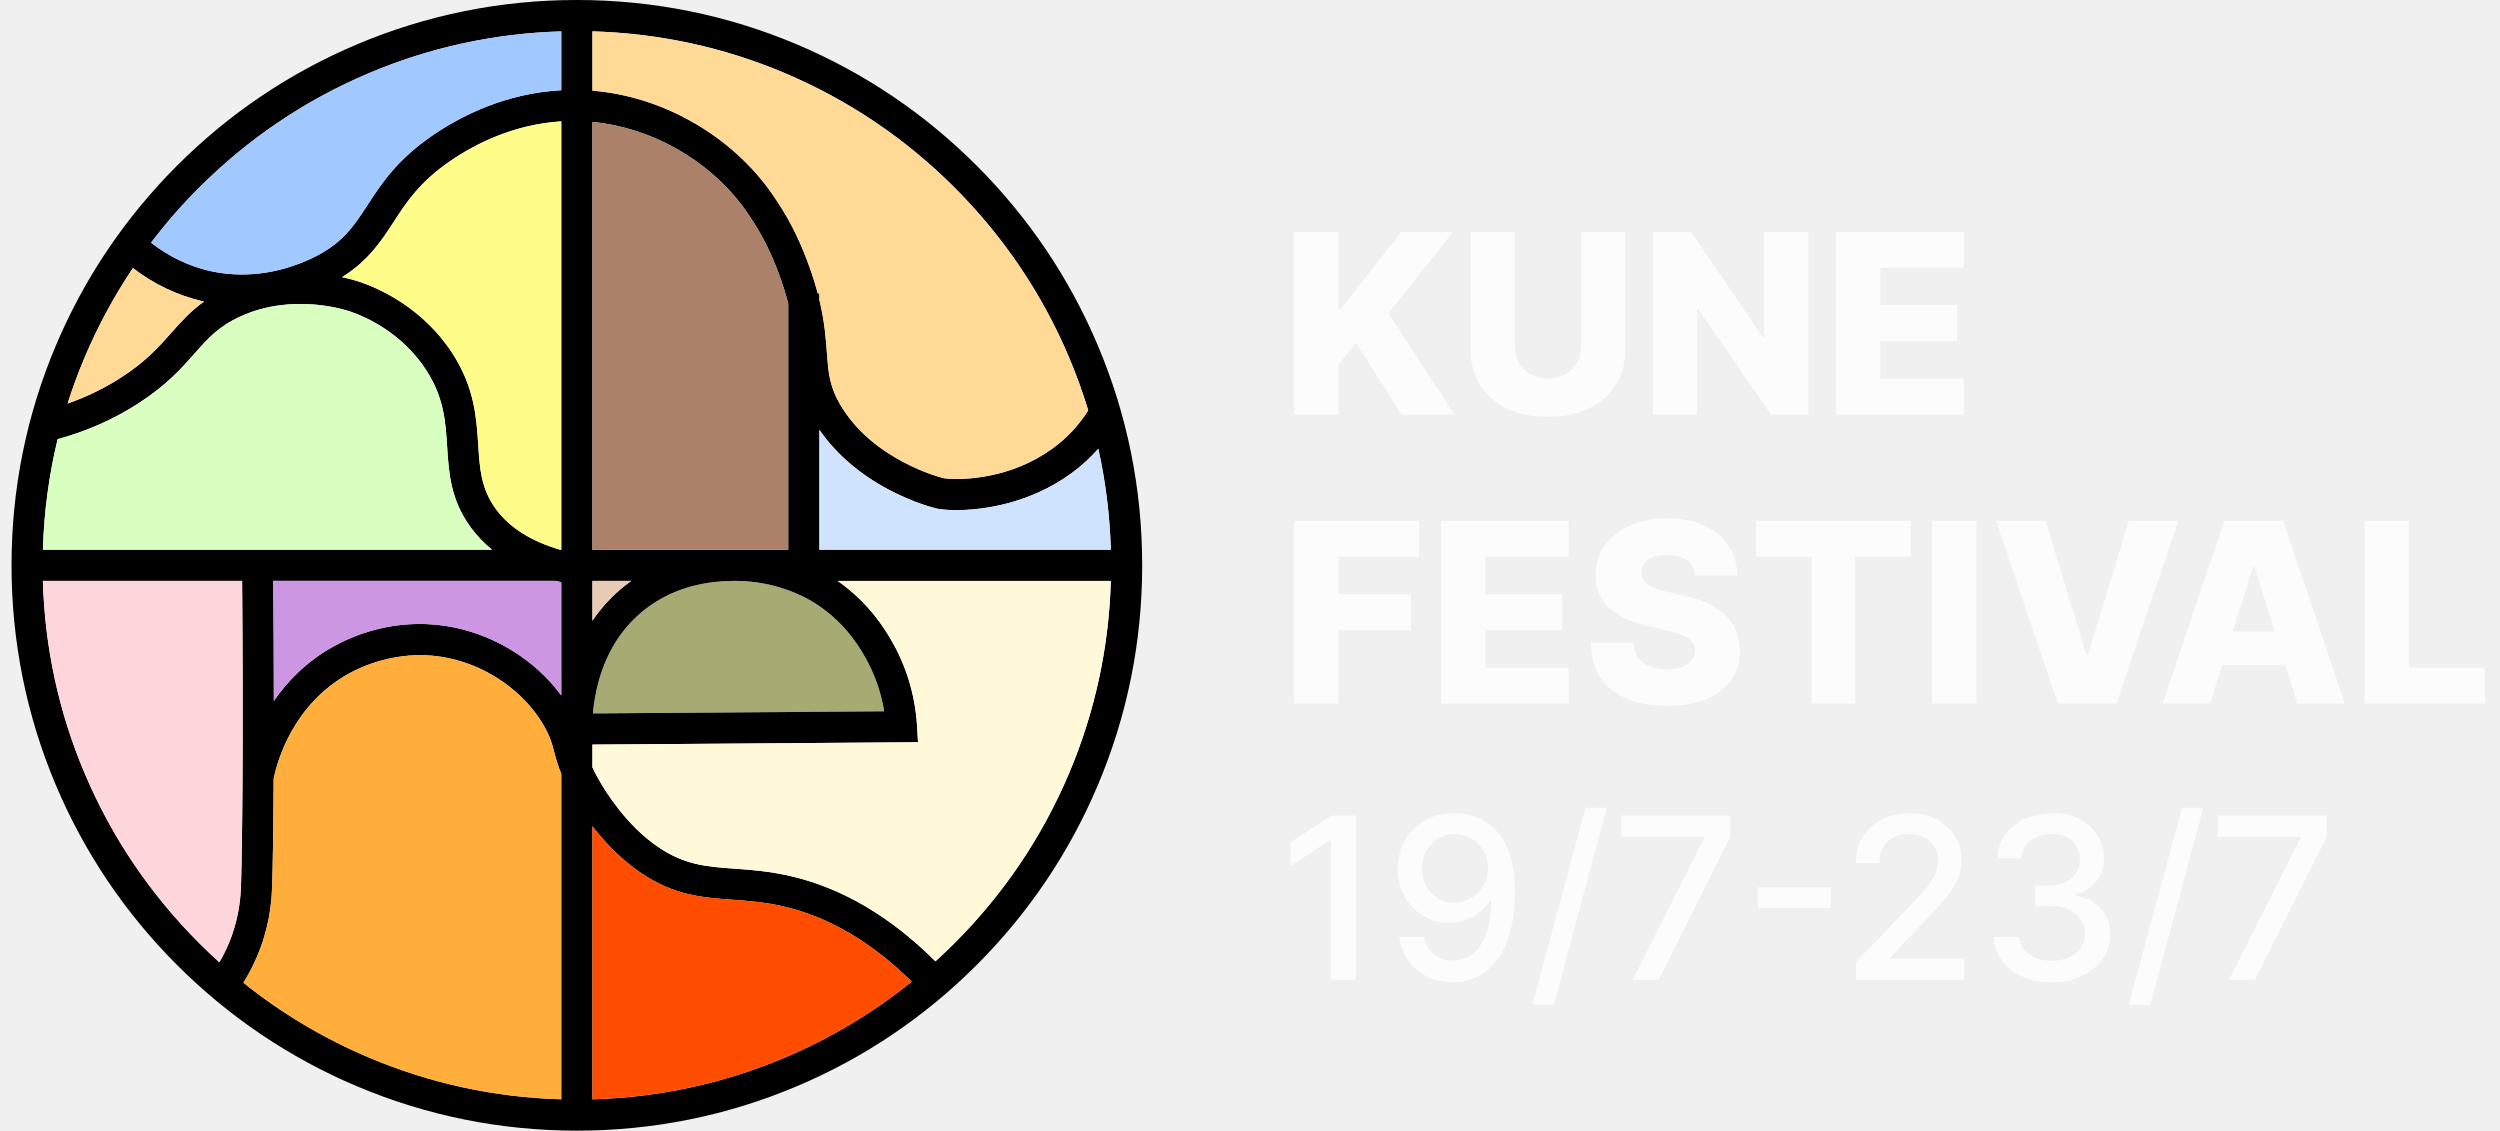
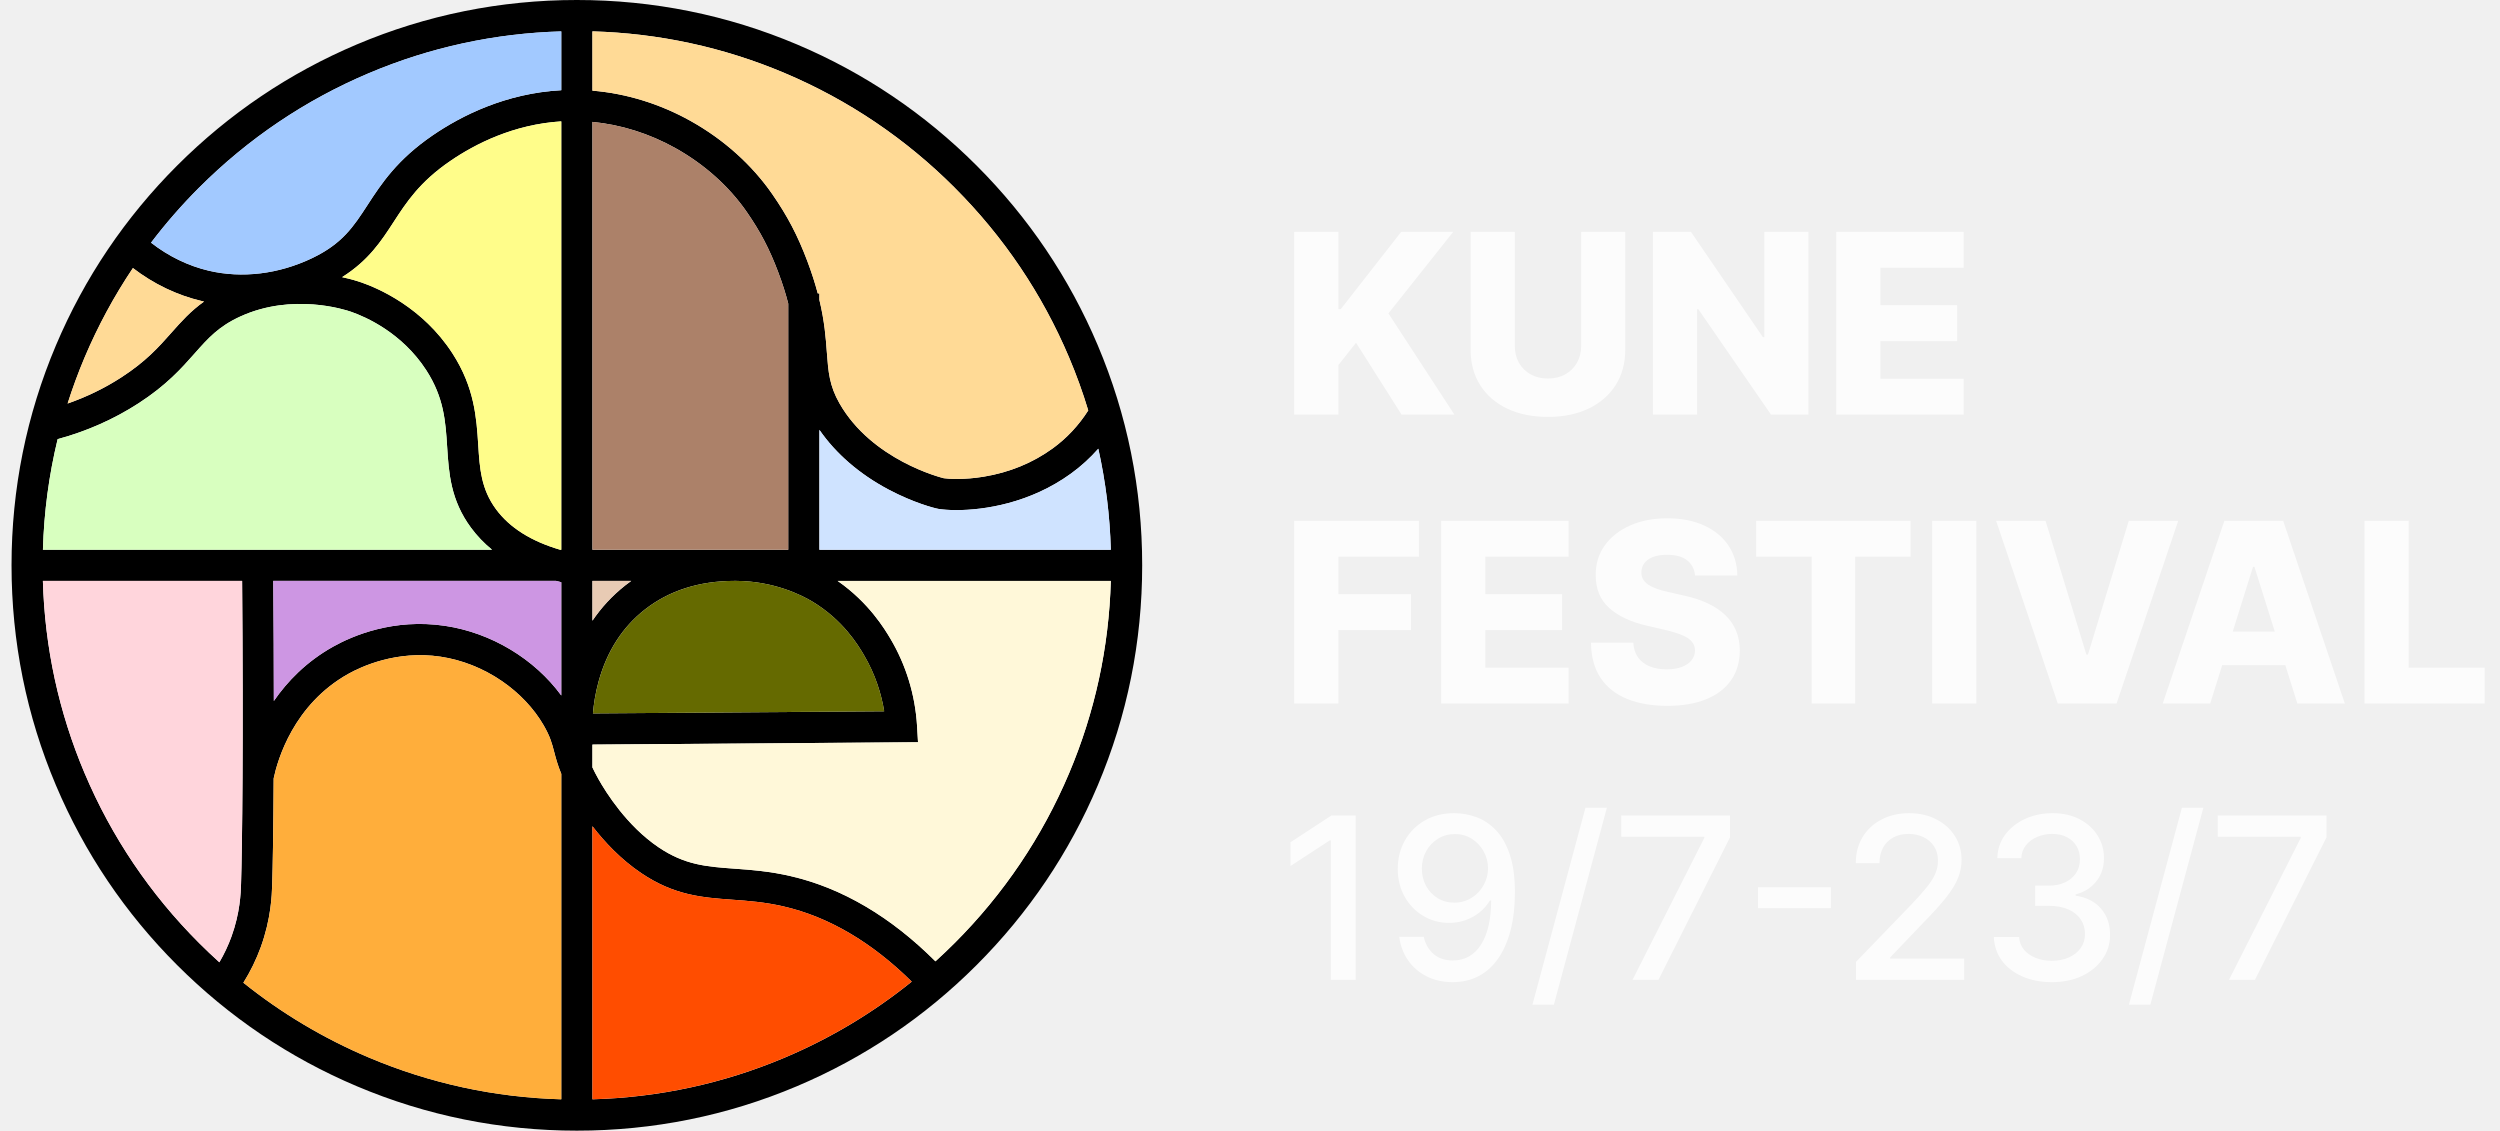
<svg xmlns="http://www.w3.org/2000/svg" width="199" height="90" viewBox="0 0 199 90" fill="none">
  <path d="M87.381 27.483C85.115 22.125 81.871 17.312 77.737 13.179C73.606 9.047 68.793 5.802 63.434 3.535C57.885 1.189 51.992 0 45.918 0C39.844 0 33.95 1.189 28.402 3.537C23.044 5.804 18.232 9.047 14.099 13.181C9.967 17.312 6.722 22.126 4.455 27.484C2.108 33.033 0.918 38.926 0.918 45C0.918 51.074 2.108 56.968 4.455 62.516C6.722 67.874 9.965 72.688 14.099 76.819C18.23 80.951 23.044 84.197 28.402 86.463C33.951 88.811 39.844 90 45.918 90C51.992 90 57.886 88.811 63.434 86.463C68.792 84.197 73.606 80.953 77.737 76.819C81.869 72.688 85.115 67.875 87.381 62.516C89.729 56.967 90.918 51.074 90.918 45C90.918 38.926 89.729 33.032 87.381 27.484V27.483ZM64.637 47.87C67.106 49.349 68.293 51.34 68.739 52.09C69.706 53.712 70.169 55.314 70.381 56.619L47.197 56.788C47.253 56.111 47.38 55.221 47.648 54.244C48.309 51.844 49.544 49.923 51.316 48.53C53.244 47.014 55.65 46.244 58.467 46.239H58.59C61.616 46.256 63.825 47.386 64.634 47.87H64.637ZM21.799 55.8C21.797 52.935 21.783 49.733 21.753 46.237H44.258C44.397 46.274 44.537 46.31 44.679 46.346V55.36C42.543 52.447 39.108 50.367 35.42 49.816C31.33 49.207 28.078 50.596 26.504 51.479C24.385 52.668 22.872 54.235 21.797 55.798L21.799 55.8ZM4.587 34.956C6.901 34.33 9.06 33.375 11.011 32.112C13.257 30.661 14.446 29.316 15.497 28.128C16.56 26.928 17.399 25.979 19.143 25.186C23.299 23.297 27.474 24.654 27.937 24.816C29.095 25.218 31.994 26.479 33.929 29.468C35.341 31.651 35.462 33.553 35.592 35.567C35.725 37.649 35.862 39.802 37.49 42.007C37.965 42.653 38.525 43.237 39.167 43.761H3.415C3.499 40.768 3.892 37.826 4.587 34.956ZM62.746 43.763H47.157V9.704C49.434 9.923 51.699 10.635 53.778 11.798C56.076 13.084 58.036 14.839 59.443 16.872C60.523 18.433 61.246 19.814 61.936 21.64C62.294 22.584 62.551 23.419 62.743 24.17V43.761L62.746 43.763ZM44.679 43.763H44.6C42.286 43.088 40.571 42.007 39.486 40.539C38.29 38.917 38.187 37.293 38.067 35.41C37.93 33.272 37.776 30.849 36.011 28.123C33.66 24.488 30.153 22.963 28.753 22.477C28.506 22.391 27.973 22.221 27.23 22.061C29.339 20.739 30.351 19.183 31.334 17.668C32.351 16.1 33.406 14.479 35.85 12.809C37.816 11.463 40.878 9.898 44.679 9.661V43.761V43.763ZM47.157 46.242H50.244C50.09 46.353 49.937 46.467 49.786 46.586C48.694 47.444 47.834 48.41 47.157 49.41V46.244V46.242ZM65.223 43.765V34.218C66.527 36.109 68.408 37.739 70.72 38.967C72.709 40.025 74.392 40.46 74.701 40.511C75.032 40.565 75.525 40.607 76.134 40.607C78.306 40.607 81.976 40.074 85.253 37.695C86.05 37.117 86.774 36.456 87.423 35.719C88.009 38.349 88.343 41.035 88.42 43.765H65.222H65.223ZM75.985 14.937C79.89 18.842 82.957 23.39 85.099 28.453C85.685 29.837 86.194 31.244 86.625 32.672C85.864 33.865 84.916 34.879 83.799 35.691C82.202 36.849 80.353 37.609 78.302 37.946C76.72 38.207 75.493 38.125 75.127 38.068C74.873 38.007 69.4 36.609 66.83 32.119C66.016 30.697 65.934 29.591 65.82 28.061C65.736 26.918 65.637 25.591 65.225 23.872V23.353H65.094C64.886 22.574 64.616 21.716 64.257 20.765C63.49 18.737 62.687 17.202 61.481 15.463C59.86 13.121 57.615 11.107 54.988 9.637C52.539 8.267 49.855 7.439 47.157 7.216V2.496C52.46 2.647 57.604 3.763 62.469 5.819C67.532 7.961 72.079 11.026 75.985 14.932V14.937ZM15.85 14.937C19.755 11.032 24.302 7.965 29.366 5.825C34.229 3.767 39.374 2.653 44.678 2.502V7.184C40.25 7.423 36.709 9.223 34.45 10.767C31.597 12.717 30.353 14.632 29.255 16.321C28.137 18.042 27.255 19.4 24.83 20.556C22.181 21.821 19.265 22.174 16.62 21.551C14.976 21.163 13.404 20.398 12.022 19.319C13.19 17.782 14.467 16.317 15.85 14.935V14.937ZM10.579 21.339C12.223 22.604 14.092 23.503 16.051 23.963C16.115 23.977 16.176 23.991 16.239 24.005C15.164 24.77 14.416 25.614 13.641 26.489C12.65 27.609 11.625 28.767 9.665 30.035C8.341 30.893 6.906 31.591 5.381 32.123C5.776 30.884 6.227 29.66 6.737 28.453C7.797 25.949 9.081 23.574 10.581 21.339H10.579ZM6.736 61.554C4.678 56.691 3.564 51.546 3.413 46.242H19.274C19.38 58.753 19.283 67.488 19.188 70.375C19.166 71.058 19.115 72.66 18.427 74.549C18.171 75.256 17.848 75.942 17.462 76.6C16.915 76.105 16.376 75.595 15.851 75.07C11.946 71.165 8.879 66.618 6.739 61.554H6.736ZM19.372 78.226C19.934 77.328 20.397 76.379 20.755 75.395C21.578 73.133 21.637 71.256 21.664 70.454C21.711 69.002 21.76 66.082 21.783 61.96C22.093 60.488 23.364 56.084 27.716 53.644C28.762 53.058 31.569 51.751 35.055 52.27C36.776 52.526 38.467 53.197 39.944 54.211C41.348 55.172 42.501 56.393 43.278 57.74C43.794 58.637 43.936 59.174 44.113 59.854C44.244 60.356 44.388 60.902 44.678 61.602V87.504C39.374 87.353 34.229 86.237 29.366 84.181C25.757 82.654 22.411 80.658 19.372 78.225V78.226ZM62.469 84.184C57.606 86.242 52.46 87.356 47.157 87.507V65.768C48.127 67.03 49.418 68.403 51.029 69.493C53.674 71.282 55.916 71.446 58.288 71.618C59.557 71.709 60.867 71.805 62.378 72.154C65.96 72.984 69.385 74.995 72.573 78.139C69.504 80.612 66.122 82.639 62.469 84.184ZM85.099 61.554C82.957 66.618 79.892 71.165 75.987 75.07C75.488 75.568 74.98 76.051 74.462 76.523C70.902 72.968 67.03 70.688 62.937 69.74C61.239 69.347 59.767 69.24 58.467 69.147C56.258 68.988 54.515 68.861 52.418 67.442C49.899 65.737 48.239 63.084 47.643 62.023C47.444 61.672 47.286 61.363 47.157 61.086V59.27L73.074 59.083L72.997 57.779C72.851 55.325 72.116 52.919 70.867 50.825C70.427 50.086 69.167 47.972 66.674 46.242H88.422C88.271 51.546 87.155 56.69 85.099 61.554Z" fill="black" />
-   <path opacity="0.52" d="M58.47 46.238C55.652 46.243 53.247 47.016 51.319 48.529C49.547 49.922 48.312 51.843 47.65 54.243C47.38 55.221 47.255 56.108 47.199 56.787L70.384 56.619C70.171 55.314 69.71 53.712 68.742 52.089C68.294 51.34 67.106 49.349 64.64 47.87C63.831 47.386 61.622 46.256 58.596 46.238H58.473H58.47Z" fill="#656A00" />
+   <path opacity="1" d="M58.47 46.238C55.652 46.243 53.247 47.016 51.319 48.529C49.547 49.922 48.312 51.843 47.65 54.243C47.38 55.221 47.255 56.108 47.199 56.787L70.384 56.619C70.171 55.314 69.71 53.712 68.742 52.089C68.294 51.34 67.106 49.349 64.64 47.87C63.831 47.386 61.622 46.256 58.596 46.238H58.473H58.47Z" fill="#656A00" />
  <path d="M65.818 28.058C65.932 29.587 66.013 30.693 66.828 32.116C69.398 36.605 74.872 38.003 75.125 38.065C75.493 38.121 76.718 38.202 78.3 37.942C80.353 37.603 82.202 36.845 83.797 35.688C84.914 34.877 85.862 33.863 86.623 32.668C86.192 31.24 85.683 29.833 85.097 28.449C82.955 23.386 79.89 18.838 75.984 14.933C72.079 11.028 67.532 7.961 62.469 5.821C57.605 3.763 52.46 2.649 47.156 2.498V7.216C49.855 7.44 52.539 8.266 54.988 9.637C57.614 11.107 59.86 13.121 61.481 15.463C62.684 17.202 63.488 18.738 64.255 20.765C64.614 21.716 64.886 22.573 65.091 23.352H65.223V23.872C65.635 25.591 65.734 26.917 65.818 28.061V28.058Z" fill="#FFDA96" />
  <path d="M47.156 43.761H62.746V24.17C62.555 23.417 62.295 22.584 61.937 21.64C61.248 19.814 60.525 18.433 59.444 16.872C58.037 14.838 56.077 13.084 53.779 11.798C51.702 10.635 49.435 9.922 47.158 9.703V43.761H47.156Z" fill="#AC8169" />
  <path d="M47.156 49.407C47.834 48.407 48.693 47.44 49.786 46.582C49.937 46.465 50.09 46.349 50.244 46.238H47.156V49.405V49.407Z" fill="#E8CBB4" />
  <path d="M58.288 71.614C55.916 71.442 53.674 71.28 51.028 69.489C49.418 68.4 48.128 67.026 47.156 65.765V87.503C52.46 87.352 57.604 86.237 62.469 84.18C66.121 82.635 69.504 80.61 72.572 78.135C69.384 74.991 65.96 72.979 62.377 72.151C60.867 71.802 59.556 71.707 58.288 71.614Z" fill="#FF4D00" />
  <path d="M75.986 75.068C79.891 71.163 82.958 66.616 85.099 61.553C87.156 56.689 88.27 51.544 88.421 46.24H66.674C69.167 47.972 70.427 50.086 70.867 50.823C72.116 52.917 72.853 55.323 72.997 57.777L73.074 59.081L47.156 59.268V61.084C47.286 61.361 47.444 61.67 47.641 62.021C48.237 63.082 49.898 65.737 52.416 67.44C54.513 68.859 56.256 68.986 58.465 69.145C59.763 69.24 61.237 69.346 62.935 69.739C67.028 70.686 70.9 72.967 74.46 76.521C74.977 76.051 75.486 75.567 75.984 75.068H75.986Z" fill="#FFF8D9" />
  <path d="M37.493 42.008C35.865 39.801 35.727 37.649 35.595 35.566C35.467 33.552 35.344 31.651 33.932 29.468C31.997 26.479 29.097 25.219 27.941 24.816C27.478 24.654 23.302 23.298 19.146 25.186C17.402 25.979 16.562 26.928 15.501 28.128C14.45 29.314 13.26 30.659 11.015 32.112C9.062 33.373 6.904 34.328 4.59 34.956C3.895 37.826 3.502 40.768 3.418 43.761H39.171C38.529 43.238 37.969 42.652 37.493 42.008Z" fill="#D8FFBF" />
  <path d="M44.68 9.661C40.876 9.898 37.817 11.463 35.85 12.809C33.406 14.479 32.353 16.1 31.334 17.668C30.352 19.18 29.339 20.738 27.231 22.061C27.974 22.219 28.508 22.391 28.753 22.477C30.152 22.963 33.659 24.489 36.011 28.122C37.775 30.849 37.929 33.272 38.066 35.41C38.185 37.293 38.29 38.917 39.485 40.538C40.569 42.007 42.285 43.087 44.599 43.763H44.678V9.661H44.68Z" fill="#FFFD8A" />
  <path d="M44.677 46.347C44.535 46.312 44.394 46.275 44.256 46.238H21.75C21.78 49.735 21.793 52.937 21.796 55.801C22.87 54.238 24.384 52.672 26.503 51.482C28.077 50.6 31.329 49.209 35.419 49.817C39.106 50.366 42.542 52.447 44.678 55.361V46.347H44.677Z" fill="#CD96E3" />
  <path d="M87.427 35.716C86.776 36.453 86.051 37.114 85.257 37.691C81.981 40.07 78.309 40.603 76.137 40.603C75.527 40.603 75.035 40.561 74.704 40.507C74.395 40.456 72.713 40.019 70.723 38.963C68.411 37.735 66.53 36.105 65.227 34.214V43.761H88.425C88.348 41.033 88.014 38.345 87.428 35.716H87.427Z" fill="#CFE3FF" />
  <path d="M44.68 2.496C39.376 2.647 34.232 3.763 29.367 5.819C24.304 7.961 19.757 11.026 15.852 14.931C14.469 16.314 13.192 17.777 12.024 19.315C13.406 20.394 14.978 21.159 16.622 21.547C19.267 22.17 22.183 21.817 24.832 20.552C27.257 19.394 28.139 18.036 29.257 16.317C30.355 14.628 31.599 12.714 34.452 10.763C36.711 9.219 40.253 7.417 44.68 7.18V2.496Z" fill="#A2C9FF" />
  <path d="M6.737 61.551C8.879 66.614 11.944 71.161 15.849 75.066C16.376 75.593 16.912 76.101 17.46 76.596C17.844 75.938 18.167 75.252 18.425 74.545C19.112 72.654 19.165 71.054 19.186 70.372C19.281 67.484 19.377 58.749 19.272 46.238H3.414C3.565 51.542 4.681 56.686 6.737 61.551Z" fill="#FFD5DC" />
  <path d="M44.68 87.503V61.601C44.391 60.9 44.247 60.356 44.115 59.854C43.937 59.173 43.796 58.636 43.28 57.74C42.503 56.393 41.351 55.172 39.947 54.21C38.468 53.198 36.777 52.528 35.058 52.27C31.572 51.751 28.765 53.057 27.719 53.644C23.368 56.084 22.096 60.487 21.786 61.959C21.763 66.082 21.714 69.001 21.666 70.454C21.64 71.256 21.579 73.133 20.758 75.394C20.4 76.379 19.936 77.326 19.375 78.226C22.414 80.661 25.761 82.657 29.368 84.184C34.231 86.242 39.377 87.356 44.68 87.507V87.503Z" fill="#FFAE3B" />
  <path d="M13.64 26.486C14.416 25.61 15.163 24.767 16.239 24.002C16.175 23.988 16.114 23.975 16.051 23.959C14.091 23.498 12.223 22.598 10.579 21.335C9.079 23.57 7.795 25.947 6.735 28.449C6.225 29.656 5.774 30.881 5.379 32.119C6.904 31.588 8.339 30.889 9.663 30.032C11.623 28.763 12.647 27.607 13.639 26.486H13.64Z" fill="#FFDA96" />
  <g opacity="0.8">
    <path d="M103.019 33V18.454H106.535V24.605H106.726L111.535 18.454H115.675L110.519 24.946L115.768 33H111.563L107.941 27.283L106.535 29.058V33H103.019ZM125.862 18.454H129.37V27.837C129.37 28.921 129.112 29.866 128.596 30.671C128.08 31.471 127.36 32.091 126.437 32.531C125.514 32.967 124.441 33.185 123.22 33.185C121.984 33.185 120.904 32.967 119.981 32.531C119.058 32.091 118.34 31.471 117.829 30.671C117.318 29.866 117.062 28.921 117.062 27.837V18.454H120.578V27.531C120.578 28.033 120.686 28.481 120.904 28.874C121.127 29.267 121.437 29.574 121.835 29.797C122.232 30.019 122.694 30.131 123.22 30.131C123.745 30.131 124.204 30.019 124.597 29.797C124.995 29.574 125.305 29.267 125.528 28.874C125.75 28.481 125.862 28.033 125.862 27.531V18.454ZM143.953 18.454V33H140.97L135.182 24.605H135.089V33H131.574V18.454H134.599L140.324 26.835H140.444V18.454H143.953ZM146.163 33V18.454H156.306V21.31H149.679V24.293H155.787V27.155H149.679V30.145H156.306V33H146.163ZM103.019 56V41.455H112.948V44.31H106.535V47.293H112.316V50.155H106.535V56H103.019ZM114.718 56V41.455H124.86V44.31H118.234V47.293H124.342V50.155H118.234V53.145H124.86V56H114.718ZM134.924 45.815C134.877 45.294 134.666 44.89 134.292 44.601C133.923 44.307 133.395 44.16 132.708 44.16C132.254 44.16 131.875 44.22 131.572 44.338C131.269 44.456 131.042 44.62 130.89 44.828C130.739 45.032 130.66 45.266 130.656 45.531C130.646 45.749 130.689 45.941 130.784 46.106C130.883 46.272 131.025 46.419 131.21 46.547C131.399 46.67 131.626 46.779 131.891 46.874C132.157 46.968 132.455 47.051 132.786 47.122L134.036 47.406C134.756 47.562 135.391 47.771 135.94 48.031C136.494 48.292 136.958 48.602 137.332 48.962C137.711 49.322 137.997 49.736 138.191 50.205C138.385 50.673 138.485 51.199 138.489 51.781C138.485 52.7 138.253 53.488 137.793 54.146C137.334 54.804 136.674 55.309 135.812 55.659C134.955 56.01 133.92 56.185 132.708 56.185C131.491 56.185 130.431 56.002 129.526 55.638C128.622 55.273 127.919 54.719 127.417 53.976C126.915 53.233 126.657 52.293 126.643 51.156H130.009C130.038 51.625 130.163 52.016 130.386 52.328C130.608 52.641 130.914 52.877 131.302 53.038C131.695 53.199 132.15 53.28 132.666 53.28C133.139 53.28 133.542 53.216 133.873 53.088C134.209 52.96 134.467 52.783 134.647 52.555C134.827 52.328 134.919 52.068 134.924 51.774C134.919 51.499 134.834 51.265 134.668 51.071C134.503 50.872 134.247 50.702 133.901 50.56C133.56 50.413 133.125 50.278 132.595 50.155L131.075 49.8C129.815 49.511 128.823 49.044 128.099 48.401C127.374 47.752 127.015 46.876 127.019 45.773C127.015 44.873 127.256 44.085 127.744 43.408C128.231 42.731 128.906 42.203 129.768 41.824C130.63 41.445 131.612 41.256 132.715 41.256C133.842 41.256 134.82 41.447 135.649 41.831C136.482 42.21 137.128 42.742 137.587 43.429C138.047 44.115 138.281 44.911 138.291 45.815H134.924ZM139.789 44.31V41.455H152.083V44.31H147.673V56H144.207V44.31H139.789ZM157.316 41.455V56H153.8V41.455H157.316ZM162.825 41.455L166.078 52.108H166.199L169.452 41.455H173.386L168.479 56H163.798L158.891 41.455H162.825ZM175.931 56H172.152L177.06 41.455H181.741L186.648 56H182.87L179.454 45.119H179.34L175.931 56ZM175.427 50.276H183.324V52.946H175.427V50.276ZM188.214 56V41.455H191.73V53.145H197.781V56H188.214Z" fill="white" />
  </g>
  <path opacity="0.8" d="M107.912 64.909V78H105.931V66.891H105.854L102.722 68.936V67.044L105.988 64.909H107.912ZM115.807 64.73C116.39 64.734 116.966 64.841 117.533 65.05C118.099 65.258 118.611 65.599 119.067 66.072C119.527 66.546 119.893 67.185 120.166 67.99C120.443 68.791 120.584 69.788 120.588 70.981C120.588 72.128 120.473 73.148 120.243 74.043C120.013 74.934 119.682 75.686 119.252 76.3C118.826 76.913 118.308 77.38 117.699 77.7C117.089 78.019 116.403 78.179 115.64 78.179C114.861 78.179 114.168 78.026 113.563 77.719C112.958 77.412 112.466 76.988 112.087 76.447C111.707 75.901 111.471 75.275 111.377 74.567H113.327C113.454 75.13 113.714 75.586 114.106 75.935C114.503 76.281 115.014 76.453 115.64 76.453C116.599 76.453 117.347 76.035 117.884 75.2C118.421 74.361 118.692 73.189 118.696 71.685H118.594C118.372 72.051 118.095 72.367 117.763 72.631C117.435 72.895 117.066 73.099 116.657 73.244C116.248 73.389 115.811 73.462 115.346 73.462C114.592 73.462 113.906 73.276 113.288 72.906C112.67 72.535 112.178 72.026 111.812 71.378C111.445 70.73 111.262 69.991 111.262 69.16C111.262 68.333 111.449 67.583 111.824 66.91C112.204 66.237 112.732 65.704 113.41 65.312C114.091 64.915 114.89 64.722 115.807 64.73ZM115.813 66.392C115.314 66.392 114.865 66.516 114.464 66.763C114.068 67.006 113.755 67.336 113.525 67.754C113.295 68.167 113.18 68.627 113.18 69.134C113.18 69.641 113.29 70.102 113.512 70.515C113.738 70.924 114.045 71.25 114.432 71.493C114.824 71.731 115.272 71.851 115.775 71.851C116.15 71.851 116.499 71.778 116.823 71.633C117.147 71.489 117.43 71.288 117.673 71.033C117.916 70.773 118.106 70.479 118.242 70.151C118.378 69.822 118.447 69.477 118.447 69.115C118.447 68.633 118.332 68.186 118.101 67.773C117.876 67.359 117.564 67.027 117.168 66.776C116.772 66.52 116.32 66.392 115.813 66.392ZM127.908 64.296L123.69 79.969H121.983L126.202 64.296H127.908ZM129.947 78L135.662 66.699V66.603H129.053V64.909H137.707V66.66L132.012 78H129.947ZM145.741 70.624V72.285H139.937V70.624H145.741ZM147.735 78V76.568L152.165 71.979C152.638 71.48 153.028 71.043 153.334 70.668C153.645 70.289 153.878 69.929 154.031 69.588C154.185 69.247 154.261 68.885 154.261 68.501C154.261 68.067 154.159 67.692 153.954 67.376C153.75 67.057 153.471 66.812 153.117 66.641C152.763 66.467 152.365 66.379 151.922 66.379C151.453 66.379 151.044 66.475 150.694 66.667C150.345 66.859 150.077 67.129 149.889 67.479C149.702 67.828 149.608 68.237 149.608 68.706H147.722C147.722 67.909 147.905 67.212 148.272 66.616C148.638 66.019 149.141 65.557 149.78 65.229C150.42 64.896 151.146 64.73 151.96 64.73C152.783 64.73 153.507 64.894 154.133 65.222C154.764 65.546 155.256 65.989 155.61 66.552C155.964 67.11 156.14 67.741 156.14 68.444C156.14 68.93 156.049 69.405 155.866 69.869C155.687 70.334 155.373 70.852 154.926 71.423C154.479 71.989 153.856 72.678 153.06 73.487L150.458 76.21V76.306H156.351V78H147.735ZM163.332 78.179C162.454 78.179 161.67 78.028 160.979 77.725C160.293 77.423 159.75 77.003 159.349 76.466C158.953 75.925 158.74 75.298 158.71 74.587H160.717C160.743 74.974 160.873 75.311 161.107 75.597C161.346 75.878 161.657 76.095 162.04 76.249C162.424 76.402 162.85 76.479 163.319 76.479C163.834 76.479 164.29 76.389 164.687 76.21C165.087 76.031 165.4 75.782 165.626 75.462C165.852 75.138 165.965 74.766 165.965 74.344C165.965 73.905 165.852 73.519 165.626 73.187C165.405 72.85 165.079 72.586 164.648 72.394C164.222 72.202 163.707 72.106 163.101 72.106H161.996V70.496H163.101C163.587 70.496 164.013 70.408 164.38 70.234C164.751 70.059 165.04 69.816 165.249 69.505C165.458 69.19 165.562 68.821 165.562 68.399C165.562 67.994 165.471 67.643 165.287 67.344C165.109 67.042 164.853 66.805 164.52 66.635C164.192 66.465 163.805 66.379 163.357 66.379C162.931 66.379 162.533 66.458 162.162 66.616C161.795 66.769 161.497 66.991 161.267 67.281C161.037 67.566 160.913 67.909 160.896 68.31H158.985C159.006 67.602 159.215 66.98 159.611 66.443C160.012 65.906 160.54 65.487 161.197 65.184C161.853 64.881 162.582 64.73 163.383 64.73C164.222 64.73 164.947 64.894 165.556 65.222C166.17 65.546 166.643 65.979 166.975 66.52C167.312 67.061 167.478 67.653 167.474 68.297C167.478 69.03 167.273 69.652 166.86 70.163C166.451 70.675 165.905 71.018 165.224 71.192V71.295C166.093 71.427 166.766 71.772 167.243 72.33C167.725 72.888 167.964 73.581 167.959 74.408C167.964 75.128 167.763 75.773 167.359 76.344C166.958 76.915 166.41 77.365 165.716 77.693C165.021 78.017 164.226 78.179 163.332 78.179ZM175.387 64.296L171.168 79.969H169.462L173.68 64.296H175.387ZM177.426 78L183.14 66.699V66.603H176.531V64.909H185.186V66.66L179.491 78H177.426Z" fill="white" />
</svg>
